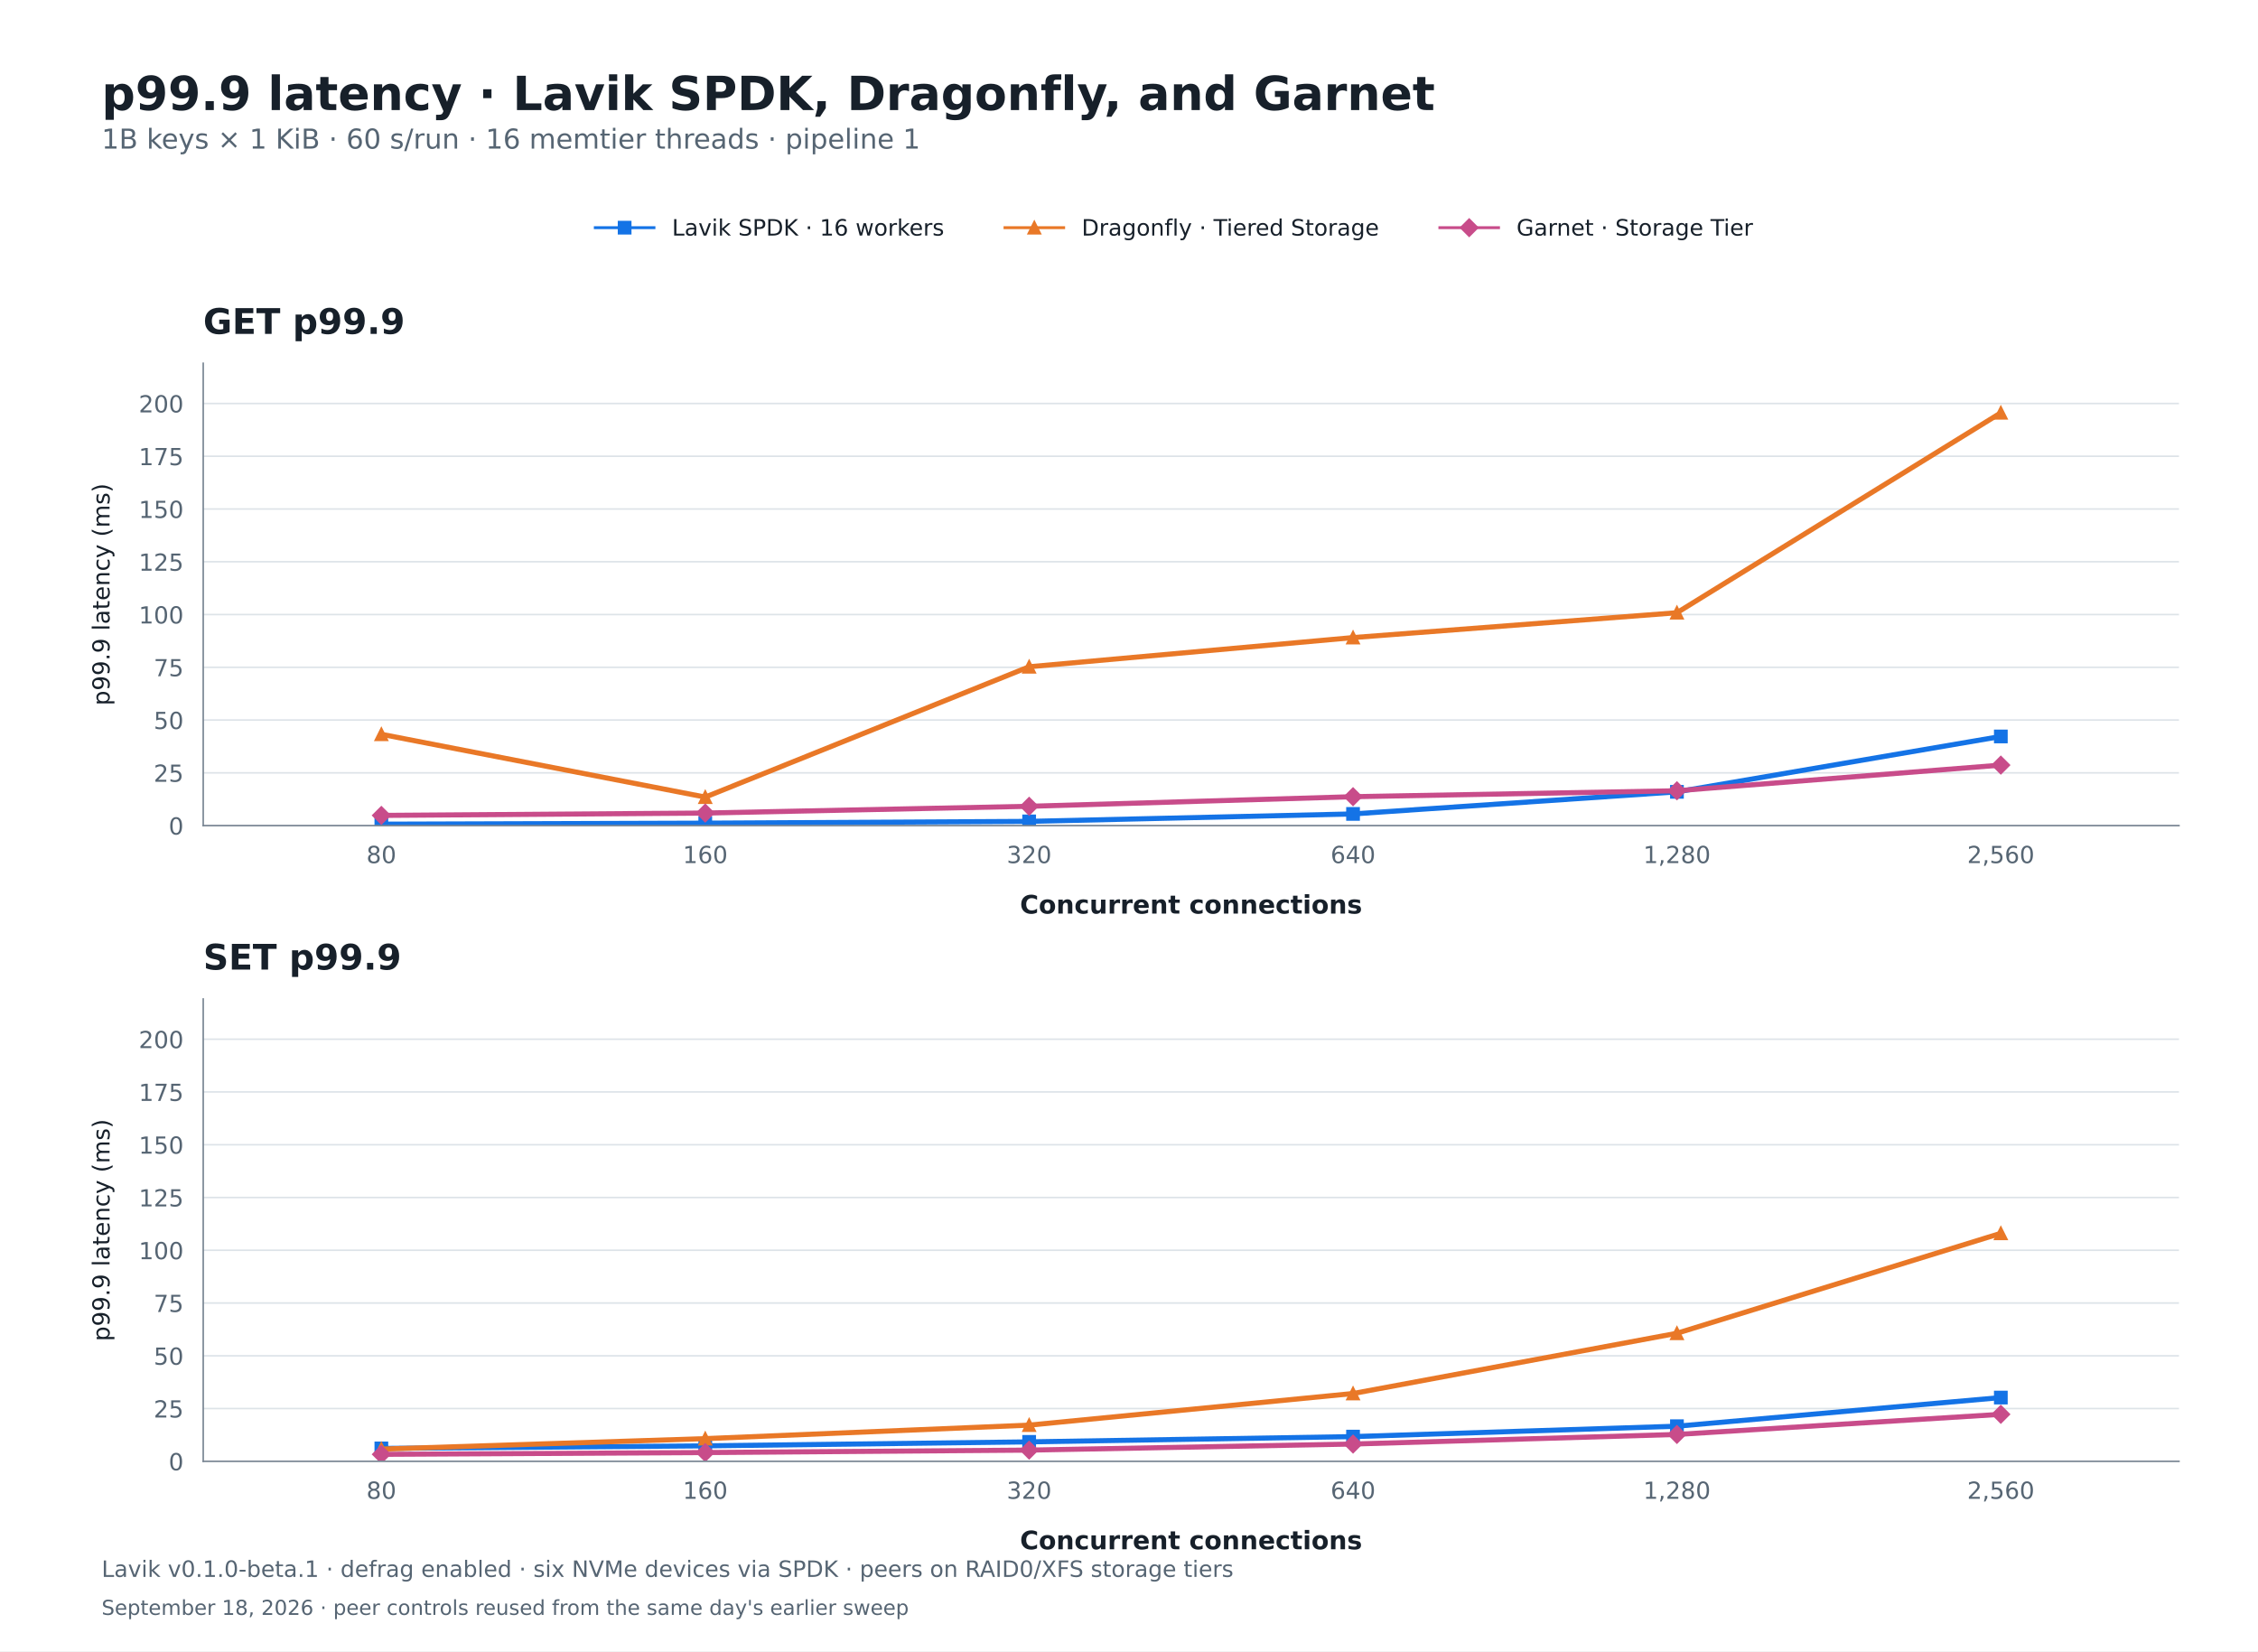
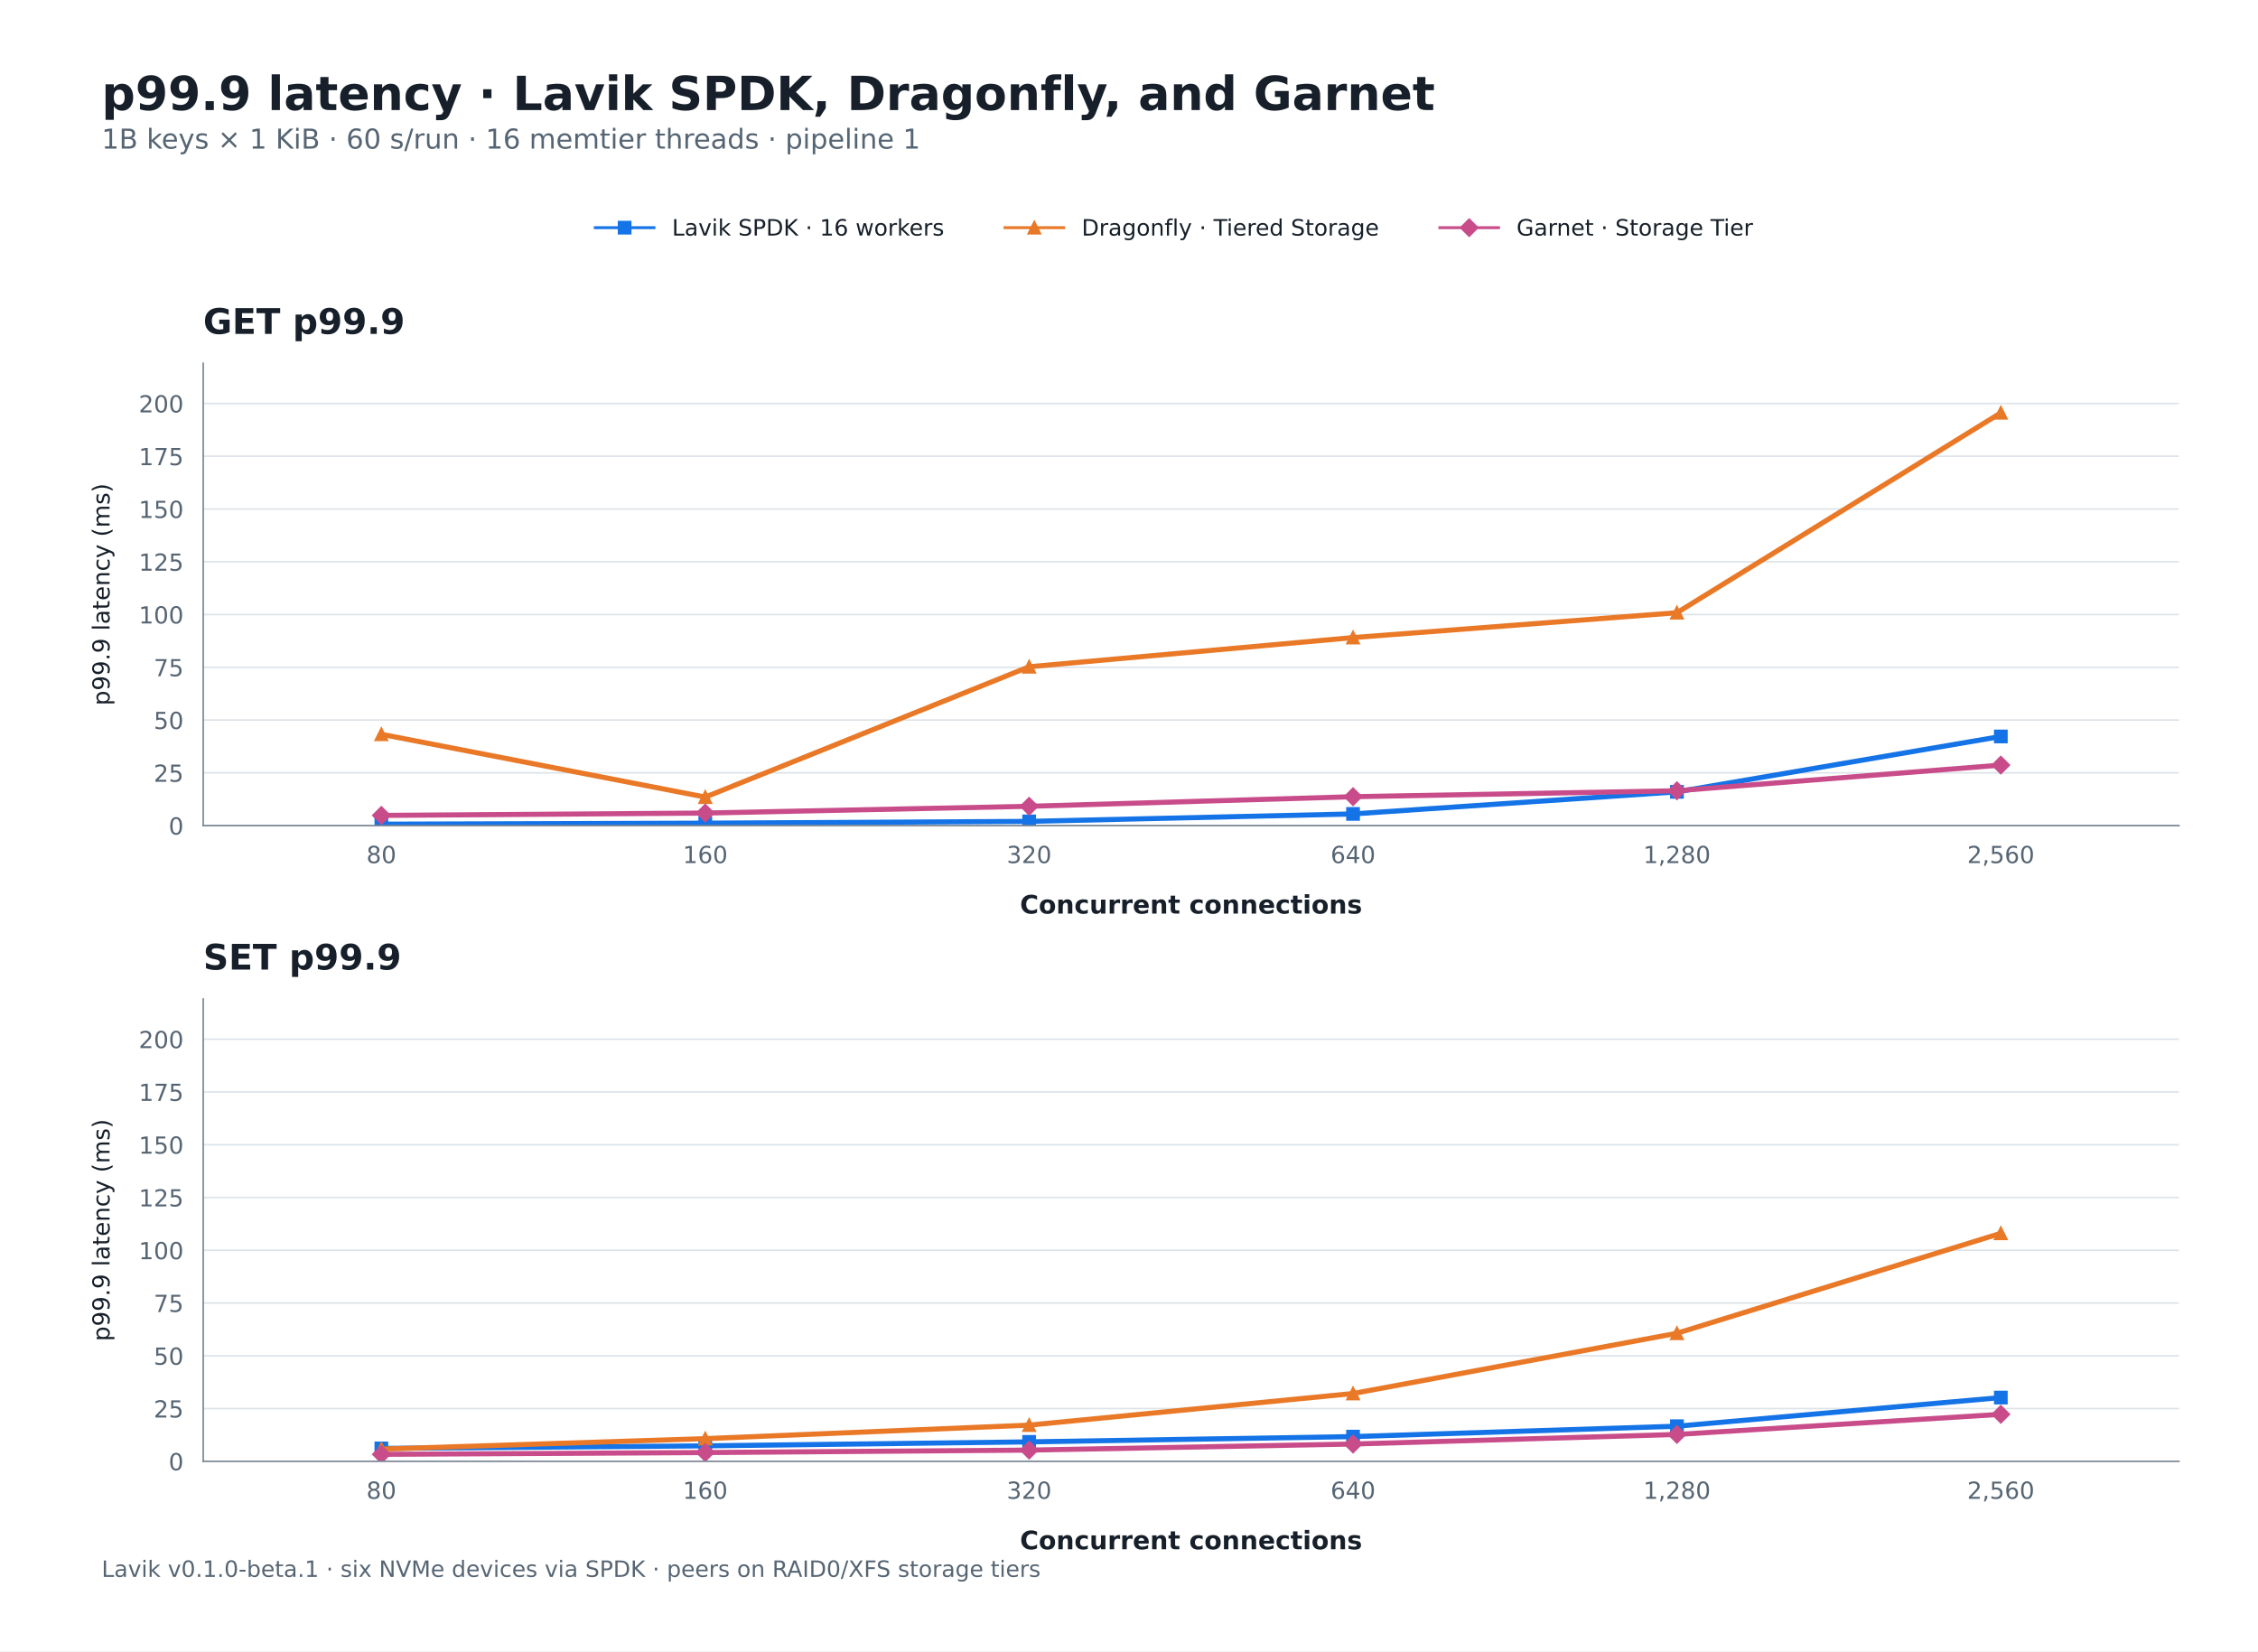
<svg xmlns="http://www.w3.org/2000/svg" xmlns:xlink="http://www.w3.org/1999/xlink" width="1152pt" height="842.4pt" viewBox="0 0 1152 842.4" version="1.1">
  <defs>
    <style type="text/css">*{stroke-linejoin: round; stroke-linecap: butt}</style>
  </defs>
  <g id="figure_1">
    <g id="patch_1">
      <path d="M 0 842.4 L 1152 842.4 L 1152 0 L 0 0 z " style="fill: #ffffff" />
    </g>
    <g id="axes_1">
      <g id="patch_2">
        <path d="M 103.68 421.2 L 1111.68 421.2 L 1111.68 185.328 L 103.68 185.328 z " style="fill: #ffffff" />
      </g>
      <g id="matplotlib.axis_1">
        <g id="xtick_1">
          <g id="line2d_1" />
          <g id="text_1">
            <text style="font-size: 12px; font-family: 'DejaVu Sans'; text-anchor: middle; fill: #566573" x="194.565" y="440.317" transform="rotate(-0 194.5652 440.3172)">80</text>
          </g>
        </g>
        <g id="xtick_2">
          <g id="line2d_2" />
          <g id="text_2">
            <text style="font-size: 12px; font-family: 'DejaVu Sans'; text-anchor: middle; fill: #566573" x="359.811" y="440.317" transform="rotate(-0 359.8111 440.3172)">160</text>
          </g>
        </g>
        <g id="xtick_3">
          <g id="line2d_3" />
          <g id="text_3">
            <text style="font-size: 12px; font-family: 'DejaVu Sans'; text-anchor: middle; fill: #566573" x="525.057" y="440.317" transform="rotate(-0 525.057 440.3172)">320</text>
          </g>
        </g>
        <g id="xtick_4">
          <g id="line2d_4" />
          <g id="text_4">
            <text style="font-size: 12px; font-family: 'DejaVu Sans'; text-anchor: middle; fill: #566573" x="690.303" y="440.317" transform="rotate(-0 690.303 440.3172)">640</text>
          </g>
        </g>
        <g id="xtick_5">
          <g id="line2d_5" />
          <g id="text_5">
            <text style="font-size: 12px; font-family: 'DejaVu Sans'; text-anchor: middle; fill: #566573" x="855.549" y="440.317" transform="rotate(-0 855.5489 440.3172)">1,280</text>
          </g>
        </g>
        <g id="xtick_6">
          <g id="line2d_6" />
          <g id="text_6">
            <text style="font-size: 12px; font-family: 'DejaVu Sans'; text-anchor: middle; fill: #566573" x="1020.795" y="440.317" transform="rotate(-0 1020.795 440.3172)">2,560</text>
          </g>
        </g>
        <g id="text_7">
          <text style="font-weight: 700; font-size: 13px; font-family: 'DejaVu Sans'; text-anchor: middle; fill: #17202a" x="607.68" y="466.078" transform="rotate(-0 607.68 466.078)">Concurrent connections</text>
        </g>
      </g>
      <g id="matplotlib.axis_2">
        <g id="ytick_1">
          <g id="line2d_7">
            <path d="M 103.68 421.2 L 1111.68 421.2 " clip-path="url(#pd44afee267)" style="fill: none; stroke: #dde3e8; stroke-width: 0.8; stroke-linecap: square" />
          </g>
          <g id="line2d_8" />
          <g id="text_8">
            <text style="font-size: 12px; font-family: 'DejaVu Sans'; text-anchor: end; fill: #566573" x="93.68" y="425.759" transform="rotate(-0 93.68 425.7586)">0</text>
          </g>
        </g>
        <g id="ytick_2">
          <g id="line2d_9">
            <path d="M 103.68 394.28 L 1111.68 394.28 " clip-path="url(#pd44afee267)" style="fill: none; stroke: #dde3e8; stroke-width: 0.8; stroke-linecap: square" />
          </g>
          <g id="line2d_10" />
          <g id="text_9">
            <text style="font-size: 12px; font-family: 'DejaVu Sans'; text-anchor: end; fill: #566573" x="93.68" y="398.839" transform="rotate(-0 93.68 398.8391)">25</text>
          </g>
        </g>
        <g id="ytick_3">
          <g id="line2d_11">
            <path d="M 103.68 367.361 L 1111.68 367.361 " clip-path="url(#pd44afee267)" style="fill: none; stroke: #dde3e8; stroke-width: 0.8; stroke-linecap: square" />
          </g>
          <g id="line2d_12" />
          <g id="text_10">
            <text style="font-size: 12px; font-family: 'DejaVu Sans'; text-anchor: end; fill: #566573" x="93.68" y="371.92" transform="rotate(-0 93.68 371.9196)">50</text>
          </g>
        </g>
        <g id="ytick_4">
          <g id="line2d_13">
            <path d="M 103.68 340.441 L 1111.68 340.441 " clip-path="url(#pd44afee267)" style="fill: none; stroke: #dde3e8; stroke-width: 0.8; stroke-linecap: square" />
          </g>
          <g id="line2d_14" />
          <g id="text_11">
            <text style="font-size: 12px; font-family: 'DejaVu Sans'; text-anchor: end; fill: #566573" x="93.68" y="345" transform="rotate(-0 93.68 345)">75</text>
          </g>
        </g>
        <g id="ytick_5">
          <g id="line2d_15">
            <path d="M 103.68 313.522 L 1111.68 313.522 " clip-path="url(#pd44afee267)" style="fill: none; stroke: #dde3e8; stroke-width: 0.8; stroke-linecap: square" />
          </g>
          <g id="line2d_16" />
          <g id="text_12">
            <text style="font-size: 12px; font-family: 'DejaVu Sans'; text-anchor: end; fill: #566573" x="93.68" y="318.081" transform="rotate(-0 93.68 318.0805)">100</text>
          </g>
        </g>
        <g id="ytick_6">
          <g id="line2d_17">
            <path d="M 103.68 286.602 L 1111.68 286.602 " clip-path="url(#pd44afee267)" style="fill: none; stroke: #dde3e8; stroke-width: 0.8; stroke-linecap: square" />
          </g>
          <g id="line2d_18" />
          <g id="text_13">
            <text style="font-size: 12px; font-family: 'DejaVu Sans'; text-anchor: end; fill: #566573" x="93.68" y="291.161" transform="rotate(-0 93.68 291.161)">125</text>
          </g>
        </g>
        <g id="ytick_7">
          <g id="line2d_19">
            <path d="M 103.68 259.683 L 1111.68 259.683 " clip-path="url(#pd44afee267)" style="fill: none; stroke: #dde3e8; stroke-width: 0.8; stroke-linecap: square" />
          </g>
          <g id="line2d_20" />
          <g id="text_14">
            <text style="font-size: 12px; font-family: 'DejaVu Sans'; text-anchor: end; fill: #566573" x="93.68" y="264.241" transform="rotate(-0 93.68 264.2415)">150</text>
          </g>
        </g>
        <g id="ytick_8">
          <g id="line2d_21">
            <path d="M 103.68 232.763 L 1111.68 232.763 " clip-path="url(#pd44afee267)" style="fill: none; stroke: #dde3e8; stroke-width: 0.8; stroke-linecap: square" />
          </g>
          <g id="line2d_22" />
          <g id="text_15">
            <text style="font-size: 12px; font-family: 'DejaVu Sans'; text-anchor: end; fill: #566573" x="93.68" y="237.322" transform="rotate(-0 93.68 237.322)">175</text>
          </g>
        </g>
        <g id="ytick_9">
          <g id="line2d_23">
            <path d="M 103.68 205.844 L 1111.68 205.844 " clip-path="url(#pd44afee267)" style="fill: none; stroke: #dde3e8; stroke-width: 0.8; stroke-linecap: square" />
          </g>
          <g id="line2d_24" />
          <g id="text_16">
            <text style="font-size: 12px; font-family: 'DejaVu Sans'; text-anchor: end; fill: #566573" x="93.68" y="210.402" transform="rotate(-0 93.68 210.4025)">200</text>
          </g>
        </g>
        <g id="text_17">
          <text style="font-size: 12px; font-family: 'DejaVu Sans'; text-anchor: middle; fill: #17202a" x="55.892" y="303.264" transform="rotate(-90 55.89219 303.264)">p99.9 latency (ms)</text>
        </g>
      </g>
      <g id="line2d_25">
        <path d="M 194.565 420.469 L 359.811 419.952 L 525.057 419.048 L 690.303 415.24 L 855.549 403.973 L 1020.795 375.718 " clip-path="url(#pd44afee267)" style="fill: none; stroke: #1473e6; stroke-width: 2.6; stroke-linecap: square" />
        <defs>
          <path id="m06f3b145af" d="M -3 3 L 3 3 L 3 -3 L -3 -3 z " style="stroke: #1473e6; stroke-linejoin: miter" />
        </defs>
        <g clip-path="url(#pd44afee267)">
          <use xlink:href="#m06f3b145af" x="194.565" y="420.469" style="fill: #1473e6; stroke: #1473e6; stroke-linejoin: miter" />
          <use xlink:href="#m06f3b145af" x="359.811" y="419.952" style="fill: #1473e6; stroke: #1473e6; stroke-linejoin: miter" />
          <use xlink:href="#m06f3b145af" x="525.057" y="419.048" style="fill: #1473e6; stroke: #1473e6; stroke-linejoin: miter" />
          <use xlink:href="#m06f3b145af" x="690.303" y="415.24" style="fill: #1473e6; stroke: #1473e6; stroke-linejoin: miter" />
          <use xlink:href="#m06f3b145af" x="855.549" y="403.973" style="fill: #1473e6; stroke: #1473e6; stroke-linejoin: miter" />
          <use xlink:href="#m06f3b145af" x="1020.795" y="375.718" style="fill: #1473e6; stroke: #1473e6; stroke-linejoin: miter" />
        </g>
      </g>
      <g id="line2d_26">
        <path d="M 194.565 374.615 L 359.811 406.66 L 525.057 340.158 L 690.303 325.273 L 855.549 312.593 L 1020.795 210.6 " clip-path="url(#pd44afee267)" style="fill: none; stroke: #e97827; stroke-width: 2.6; stroke-linecap: square" />
        <defs>
          <path id="m1580a30127" d="M 0 -3 L -3 3 L 3 3 z " style="stroke: #e97827; stroke-linejoin: miter" />
        </defs>
        <g clip-path="url(#pd44afee267)">
          <use xlink:href="#m1580a30127" x="194.565" y="374.615" style="fill: #e97827; stroke: #e97827; stroke-linejoin: miter" />
          <use xlink:href="#m1580a30127" x="359.811" y="406.66" style="fill: #e97827; stroke: #e97827; stroke-linejoin: miter" />
          <use xlink:href="#m1580a30127" x="525.057" y="340.158" style="fill: #e97827; stroke: #e97827; stroke-linejoin: miter" />
          <use xlink:href="#m1580a30127" x="690.303" y="325.273" style="fill: #e97827; stroke: #e97827; stroke-linejoin: miter" />
          <use xlink:href="#m1580a30127" x="855.549" y="312.593" style="fill: #e97827; stroke: #e97827; stroke-linejoin: miter" />
          <use xlink:href="#m1580a30127" x="1020.795" y="210.6" style="fill: #e97827; stroke: #e97827; stroke-linejoin: miter" />
        </g>
      </g>
      <g id="line2d_27">
        <path d="M 194.565 415.998 L 359.811 414.792 L 525.057 411.346 L 690.303 406.453 L 855.549 403.421 L 1020.795 390.328 " clip-path="url(#pd44afee267)" style="fill: none; stroke: #c84c8a; stroke-width: 2.6; stroke-linecap: square" />
        <defs>
          <path id="m68e1e27000" d="M -0 4.243 L 4.243 0 L 0 -4.243 L -4.243 -0 z " style="stroke: #c84c8a; stroke-linejoin: miter" />
        </defs>
        <g clip-path="url(#pd44afee267)">
          <use xlink:href="#m68e1e27000" x="194.565" y="415.998" style="fill: #c84c8a; stroke: #c84c8a; stroke-linejoin: miter" />
          <use xlink:href="#m68e1e27000" x="359.811" y="414.792" style="fill: #c84c8a; stroke: #c84c8a; stroke-linejoin: miter" />
          <use xlink:href="#m68e1e27000" x="525.057" y="411.346" style="fill: #c84c8a; stroke: #c84c8a; stroke-linejoin: miter" />
          <use xlink:href="#m68e1e27000" x="690.303" y="406.453" style="fill: #c84c8a; stroke: #c84c8a; stroke-linejoin: miter" />
          <use xlink:href="#m68e1e27000" x="855.549" y="403.421" style="fill: #c84c8a; stroke: #c84c8a; stroke-linejoin: miter" />
          <use xlink:href="#m68e1e27000" x="1020.795" y="390.328" style="fill: #c84c8a; stroke: #c84c8a; stroke-linejoin: miter" />
        </g>
      </g>
      <g id="patch_3">
        <path d="M 103.68 421.2 L 103.68 185.328 " style="fill: none; stroke: #7b8794; stroke-width: 0.8; stroke-linejoin: miter; stroke-linecap: square" />
      </g>
      <g id="patch_4">
        <path d="M 103.68 421.2 L 1111.68 421.2 " style="fill: none; stroke: #7b8794; stroke-width: 0.8; stroke-linejoin: miter; stroke-linecap: square" />
      </g>
      <g id="text_18">
        <text style="font-weight: 700; font-size: 18px; font-family: 'DejaVu Sans'; text-anchor: start; fill: #17202a" x="103.68" y="170.328" transform="rotate(-0 103.68 170.328)">GET p99.9</text>
      </g>
    </g>
    <g id="axes_2">
      <g id="patch_5">
        <path d="M 103.68 745.524 L 1111.68 745.524 L 1111.68 509.652 L 103.68 509.652 z " style="fill: #ffffff" />
      </g>
      <g id="matplotlib.axis_3">
        <g id="xtick_7">
          <g id="line2d_28" />
          <g id="text_19">
            <text style="font-size: 12px; font-family: 'DejaVu Sans'; text-anchor: middle; fill: #566573" x="194.565" y="764.641" transform="rotate(-0 194.5652 764.6412)">80</text>
          </g>
        </g>
        <g id="xtick_8">
          <g id="line2d_29" />
          <g id="text_20">
            <text style="font-size: 12px; font-family: 'DejaVu Sans'; text-anchor: middle; fill: #566573" x="359.811" y="764.641" transform="rotate(-0 359.8111 764.6412)">160</text>
          </g>
        </g>
        <g id="xtick_9">
          <g id="line2d_30" />
          <g id="text_21">
            <text style="font-size: 12px; font-family: 'DejaVu Sans'; text-anchor: middle; fill: #566573" x="525.057" y="764.641" transform="rotate(-0 525.057 764.6412)">320</text>
          </g>
        </g>
        <g id="xtick_10">
          <g id="line2d_31" />
          <g id="text_22">
            <text style="font-size: 12px; font-family: 'DejaVu Sans'; text-anchor: middle; fill: #566573" x="690.303" y="764.641" transform="rotate(-0 690.303 764.6412)">640</text>
          </g>
        </g>
        <g id="xtick_11">
          <g id="line2d_32" />
          <g id="text_23">
            <text style="font-size: 12px; font-family: 'DejaVu Sans'; text-anchor: middle; fill: #566573" x="855.549" y="764.641" transform="rotate(-0 855.5489 764.6412)">1,280</text>
          </g>
        </g>
        <g id="xtick_12">
          <g id="line2d_33" />
          <g id="text_24">
            <text style="font-size: 12px; font-family: 'DejaVu Sans'; text-anchor: middle; fill: #566573" x="1020.795" y="764.641" transform="rotate(-0 1020.795 764.6412)">2,560</text>
          </g>
        </g>
        <g id="text_25">
          <text style="font-weight: 700; font-size: 13px; font-family: 'DejaVu Sans'; text-anchor: middle; fill: #17202a" x="607.68" y="790.402" transform="rotate(-0 607.68 790.402)">Concurrent connections</text>
        </g>
      </g>
      <g id="matplotlib.axis_4">
        <g id="ytick_10">
          <g id="line2d_34">
            <path d="M 103.68 745.524 L 1111.68 745.524 " clip-path="url(#p3b78b590a3)" style="fill: none; stroke: #dde3e8; stroke-width: 0.8; stroke-linecap: square" />
          </g>
          <g id="line2d_35" />
          <g id="text_26">
            <text style="font-size: 12px; font-family: 'DejaVu Sans'; text-anchor: end; fill: #566573" x="93.68" y="750.083" transform="rotate(-0 93.68 750.0826)">0</text>
          </g>
        </g>
        <g id="ytick_11">
          <g id="line2d_36">
            <path d="M 103.68 718.604 L 1111.68 718.604 " clip-path="url(#p3b78b590a3)" style="fill: none; stroke: #dde3e8; stroke-width: 0.8; stroke-linecap: square" />
          </g>
          <g id="line2d_37" />
          <g id="text_27">
            <text style="font-size: 12px; font-family: 'DejaVu Sans'; text-anchor: end; fill: #566573" x="93.68" y="723.163" transform="rotate(-0 93.68 723.1631)">25</text>
          </g>
        </g>
        <g id="ytick_12">
          <g id="line2d_38">
            <path d="M 103.68 691.685 L 1111.68 691.685 " clip-path="url(#p3b78b590a3)" style="fill: none; stroke: #dde3e8; stroke-width: 0.8; stroke-linecap: square" />
          </g>
          <g id="line2d_39" />
          <g id="text_28">
            <text style="font-size: 12px; font-family: 'DejaVu Sans'; text-anchor: end; fill: #566573" x="93.68" y="696.244" transform="rotate(-0 93.68 696.2436)">50</text>
          </g>
        </g>
        <g id="ytick_13">
          <g id="line2d_40">
            <path d="M 103.68 664.765 L 1111.68 664.765 " clip-path="url(#p3b78b590a3)" style="fill: none; stroke: #dde3e8; stroke-width: 0.8; stroke-linecap: square" />
          </g>
          <g id="line2d_41" />
          <g id="text_29">
            <text style="font-size: 12px; font-family: 'DejaVu Sans'; text-anchor: end; fill: #566573" x="93.68" y="669.324" transform="rotate(-0 93.68 669.324)">75</text>
          </g>
        </g>
        <g id="ytick_14">
          <g id="line2d_42">
            <path d="M 103.68 637.846 L 1111.68 637.846 " clip-path="url(#p3b78b590a3)" style="fill: none; stroke: #dde3e8; stroke-width: 0.8; stroke-linecap: square" />
          </g>
          <g id="line2d_43" />
          <g id="text_30">
            <text style="font-size: 12px; font-family: 'DejaVu Sans'; text-anchor: end; fill: #566573" x="93.68" y="642.405" transform="rotate(-0 93.68 642.4045)">100</text>
          </g>
        </g>
        <g id="ytick_15">
          <g id="line2d_44">
            <path d="M 103.68 610.926 L 1111.68 610.926 " clip-path="url(#p3b78b590a3)" style="fill: none; stroke: #dde3e8; stroke-width: 0.8; stroke-linecap: square" />
          </g>
          <g id="line2d_45" />
          <g id="text_31">
            <text style="font-size: 12px; font-family: 'DejaVu Sans'; text-anchor: end; fill: #566573" x="93.68" y="615.485" transform="rotate(-0 93.68 615.485)">125</text>
          </g>
        </g>
        <g id="ytick_16">
          <g id="line2d_46">
            <path d="M 103.68 584.007 L 1111.68 584.007 " clip-path="url(#p3b78b590a3)" style="fill: none; stroke: #dde3e8; stroke-width: 0.8; stroke-linecap: square" />
          </g>
          <g id="line2d_47" />
          <g id="text_32">
            <text style="font-size: 12px; font-family: 'DejaVu Sans'; text-anchor: end; fill: #566573" x="93.68" y="588.565" transform="rotate(-0 93.68 588.5655)">150</text>
          </g>
        </g>
        <g id="ytick_17">
          <g id="line2d_48">
            <path d="M 103.68 557.087 L 1111.68 557.087 " clip-path="url(#p3b78b590a3)" style="fill: none; stroke: #dde3e8; stroke-width: 0.8; stroke-linecap: square" />
          </g>
          <g id="line2d_49" />
          <g id="text_33">
            <text style="font-size: 12px; font-family: 'DejaVu Sans'; text-anchor: end; fill: #566573" x="93.68" y="561.646" transform="rotate(-0 93.68 561.646)">175</text>
          </g>
        </g>
        <g id="ytick_18">
          <g id="line2d_50">
            <path d="M 103.68 530.168 L 1111.68 530.168 " clip-path="url(#p3b78b590a3)" style="fill: none; stroke: #dde3e8; stroke-width: 0.8; stroke-linecap: square" />
          </g>
          <g id="line2d_51" />
          <g id="text_34">
            <text style="font-size: 12px; font-family: 'DejaVu Sans'; text-anchor: end; fill: #566573" x="93.68" y="534.726" transform="rotate(-0 93.68 534.7265)">200</text>
          </g>
        </g>
        <g id="text_35">
          <text style="font-size: 12px; font-family: 'DejaVu Sans'; text-anchor: middle; fill: #17202a" x="55.892" y="627.588" transform="rotate(-90 55.89219 627.588)">p99.9 latency (ms)</text>
        </g>
      </g>
      <g id="line2d_52">
        <path d="M 194.565 738.944 L 359.811 737.634 L 525.057 735.601 L 690.303 732.914 L 855.549 727.607 L 1020.795 712.998 " clip-path="url(#p3b78b590a3)" style="fill: none; stroke: #1473e6; stroke-width: 2.6; stroke-linecap: square" />
        <g clip-path="url(#p3b78b590a3)">
          <use xlink:href="#m06f3b145af" x="194.565" y="738.944" style="fill: #1473e6; stroke: #1473e6; stroke-linejoin: miter" />
          <use xlink:href="#m06f3b145af" x="359.811" y="737.634" style="fill: #1473e6; stroke: #1473e6; stroke-linejoin: miter" />
          <use xlink:href="#m06f3b145af" x="525.057" y="735.601" style="fill: #1473e6; stroke: #1473e6; stroke-linejoin: miter" />
          <use xlink:href="#m06f3b145af" x="690.303" y="732.914" style="fill: #1473e6; stroke: #1473e6; stroke-linejoin: miter" />
          <use xlink:href="#m06f3b145af" x="855.549" y="727.607" style="fill: #1473e6; stroke: #1473e6; stroke-linejoin: miter" />
          <use xlink:href="#m06f3b145af" x="1020.795" y="712.998" style="fill: #1473e6; stroke: #1473e6; stroke-linejoin: miter" />
        </g>
      </g>
      <g id="line2d_53">
        <path d="M 194.565 739.288 L 359.811 733.948 L 525.057 727.056 L 690.303 710.93 L 855.549 680.195 L 1020.795 629.198 " clip-path="url(#p3b78b590a3)" style="fill: none; stroke: #e97827; stroke-width: 2.6; stroke-linecap: square" />
        <g clip-path="url(#p3b78b590a3)">
          <use xlink:href="#m1580a30127" x="194.565" y="739.288" style="fill: #e97827; stroke: #e97827; stroke-linejoin: miter" />
          <use xlink:href="#m1580a30127" x="359.811" y="733.948" style="fill: #e97827; stroke: #e97827; stroke-linejoin: miter" />
          <use xlink:href="#m1580a30127" x="525.057" y="727.056" style="fill: #e97827; stroke: #e97827; stroke-linejoin: miter" />
          <use xlink:href="#m1580a30127" x="690.303" y="710.93" style="fill: #e97827; stroke: #e97827; stroke-linejoin: miter" />
          <use xlink:href="#m1580a30127" x="855.549" y="680.195" style="fill: #e97827; stroke: #e97827; stroke-linejoin: miter" />
          <use xlink:href="#m1580a30127" x="1020.795" y="629.198" style="fill: #e97827; stroke: #e97827; stroke-linejoin: miter" />
        </g>
      </g>
      <g id="line2d_54">
        <path d="M 194.565 741.959 L 359.811 741.046 L 525.057 739.805 L 690.303 736.704 L 855.549 731.811 L 1020.795 721.543 " clip-path="url(#p3b78b590a3)" style="fill: none; stroke: #c84c8a; stroke-width: 2.6; stroke-linecap: square" />
        <g clip-path="url(#p3b78b590a3)">
          <use xlink:href="#m68e1e27000" x="194.565" y="741.959" style="fill: #c84c8a; stroke: #c84c8a; stroke-linejoin: miter" />
          <use xlink:href="#m68e1e27000" x="359.811" y="741.046" style="fill: #c84c8a; stroke: #c84c8a; stroke-linejoin: miter" />
          <use xlink:href="#m68e1e27000" x="525.057" y="739.805" style="fill: #c84c8a; stroke: #c84c8a; stroke-linejoin: miter" />
          <use xlink:href="#m68e1e27000" x="690.303" y="736.704" style="fill: #c84c8a; stroke: #c84c8a; stroke-linejoin: miter" />
          <use xlink:href="#m68e1e27000" x="855.549" y="731.811" style="fill: #c84c8a; stroke: #c84c8a; stroke-linejoin: miter" />
          <use xlink:href="#m68e1e27000" x="1020.795" y="721.543" style="fill: #c84c8a; stroke: #c84c8a; stroke-linejoin: miter" />
        </g>
      </g>
      <g id="patch_6">
        <path d="M 103.68 745.524 L 103.68 509.652 " style="fill: none; stroke: #7b8794; stroke-width: 0.8; stroke-linejoin: miter; stroke-linecap: square" />
      </g>
      <g id="patch_7">
        <path d="M 103.68 745.524 L 1111.68 745.524 " style="fill: none; stroke: #7b8794; stroke-width: 0.8; stroke-linejoin: miter; stroke-linecap: square" />
      </g>
      <g id="text_36">
        <text style="font-weight: 700; font-size: 18px; font-family: 'DejaVu Sans'; text-anchor: start; fill: #17202a" x="103.68" y="494.652" transform="rotate(-0 103.68 494.652)">SET p99.9</text>
      </g>
    </g>
    <g id="text_37">
      <text style="font-weight: 700; font-size: 24px; font-family: 'DejaVu Sans'; text-anchor: start; fill: #17202a" x="51.84" y="56.144" transform="rotate(-0 51.84 56.14425)">p99.9 latency · Lavik SPDK, Dragonfly, and Garnet</text>
    </g>
    <g id="text_38">
      <text style="font-size: 14px; font-family: 'DejaVu Sans'; text-anchor: start; fill: #566573" x="51.84" y="75.816" transform="rotate(-0 51.84 75.816)">1B keys × 1 KiB · 60 s/run · 16 memtier threads · pipeline 1</text>
    </g>
    <g id="text_39">
-       <text style="font-size: 11.5px; font-family: 'DejaVu Sans'; text-anchor: start; fill: #566573" x="51.84" y="804.492" transform="rotate(-0 51.84 804.492)">Lavik v0.1.0-beta.1 · defrag enabled · six NVMe devices via SPDK · peers on RAID0/XFS storage tiers</text>
-     </g>
-     <g id="text_40">
-       <text style="font-size: 10.5px; font-family: 'DejaVu Sans'; text-anchor: start; fill: #566573" x="51.84" y="823.867" transform="rotate(-0 51.84 823.8672)">September 18, 2026 · peer controls reused from the same day's earlier sweep</text>
+       <text style="font-size: 11.5px; font-family: 'DejaVu Sans'; text-anchor: start; fill: #566573" x="51.84" y="804.492" transform="rotate(-0 51.84 804.492)">Lavik v0.1.0-beta.1 · six NVMe devices via SPDK · peers on RAID0/XFS storage tiers</text>
    </g>
    <g id="legend_1">
      <g id="line2d_55">
        <path d="M 303.728 116.151 L 318.678 116.151 L 333.628 116.151 " style="fill: none; stroke: #1473e6; stroke-width: 1.5; stroke-linecap: square" />
        <g>
          <use xlink:href="#m06f3b145af" x="318.678" y="116.151" style="fill: #1473e6; stroke: #1473e6; stroke-linejoin: miter" />
        </g>
      </g>
-       <g id="text_41">
+       <g id="text_40">
        <text style="font-size: 11.5px; font-family: 'DejaVu Sans'; text-anchor: start; fill: #17202a" x="342.828" y="120.176" transform="rotate(-0 342.8281 120.1762)">Lavik SPDK · 16 workers</text>
      </g>
      <g id="line2d_56">
        <path d="M 512.746 116.151 L 527.696 116.151 L 542.646 116.151 " style="fill: none; stroke: #e97827; stroke-width: 1.5; stroke-linecap: square" />
        <g>
          <use xlink:href="#m1580a30127" x="527.696" y="116.151" style="fill: #e97827; stroke: #e97827; stroke-linejoin: miter" />
        </g>
      </g>
-       <g id="text_42">
+       <g id="text_41">
        <text style="font-size: 11.5px; font-family: 'DejaVu Sans'; text-anchor: start; fill: #17202a" x="551.846" y="120.176" transform="rotate(-0 551.846 120.1762)">Dragonfly · Tiered Storage</text>
      </g>
      <g id="line2d_57">
        <path d="M 734.61 116.151 L 749.56 116.151 L 764.51 116.151 " style="fill: none; stroke: #c84c8a; stroke-width: 1.5; stroke-linecap: square" />
        <g>
          <use xlink:href="#m68e1e27000" x="749.56" y="116.151" style="fill: #c84c8a; stroke: #c84c8a; stroke-linejoin: miter" />
        </g>
      </g>
-       <g id="text_43">
+       <g id="text_42">
        <text style="font-size: 11.5px; font-family: 'DejaVu Sans'; text-anchor: start; fill: #17202a" x="773.71" y="120.176" transform="rotate(-0 773.7097 120.1762)">Garnet · Storage Tier</text>
      </g>
    </g>
  </g>
  <defs>
    <clipPath id="pd44afee267">
      <rect x="103.68" y="185.328" width="1008" height="235.872" />
    </clipPath>
    <clipPath id="p3b78b590a3">
      <rect x="103.68" y="509.652" width="1008" height="235.872" />
    </clipPath>
  </defs>
</svg>
